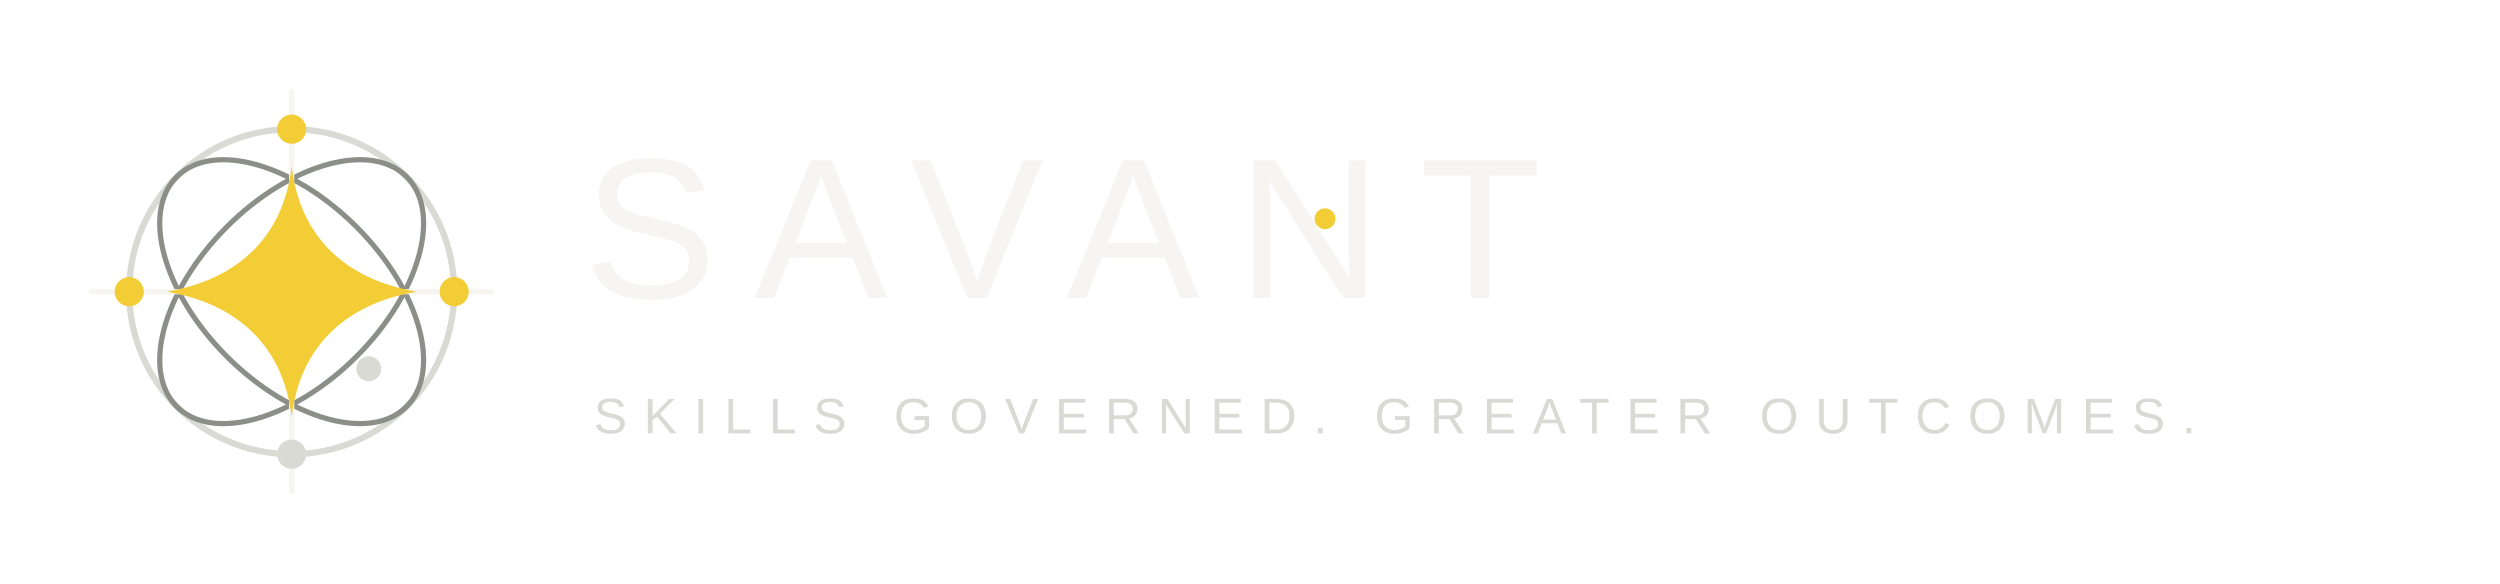
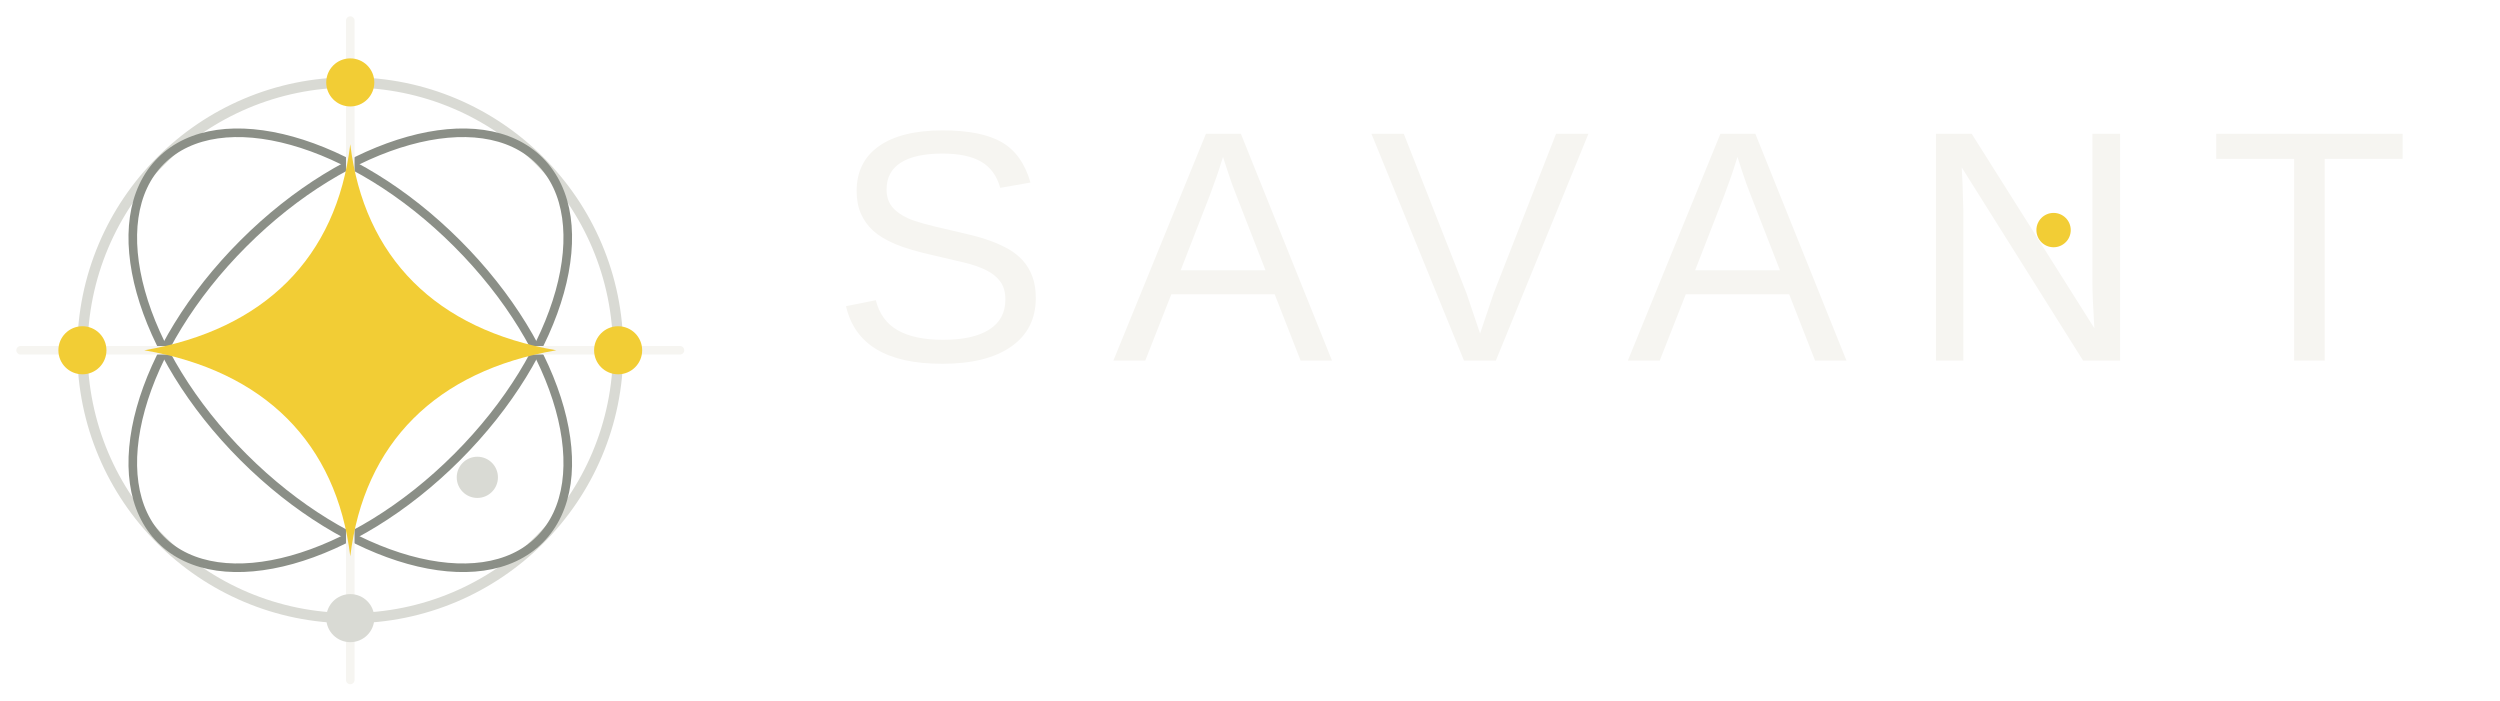
- <svg xmlns="http://www.w3.org/2000/svg" width="1200" height="280" viewBox="0 0 1200 280" fill="none">
+ <svg xmlns="http://www.w3.org/2000/svg" role="img" aria-label="Savant" width="728" height="204" viewBox="38 38 728 204" fill="none">
  <g id="mark" transform="translate(20 20)">
    <circle cx="120" cy="120" r="78" stroke="#D9DAD4" stroke-width="3" />
    <ellipse cx="120" cy="120" rx="78" ry="44" stroke="#8B8F87" stroke-width="2.5" transform="rotate(45 120 120)" />
    <ellipse cx="120" cy="120" rx="78" ry="44" stroke="#8B8F87" stroke-width="2.5" transform="rotate(-45 120 120)" />
    <path d="M120 24V216" stroke="#F6F5F1" stroke-width="2.5" stroke-linecap="round" />
    <path d="M24 120H216" stroke="#F6F5F1" stroke-width="2.5" stroke-linecap="round" />
    <circle cx="120" cy="42" r="7" fill="#F2CD35" />
    <circle cx="42" cy="120" r="7" fill="#F2CD35" />
    <circle cx="198" cy="120" r="7" fill="#F2CD35" />
    <circle cx="120" cy="198" r="7" fill="#D9DAD4" />
    <circle cx="157" cy="157" r="6" fill="#D9DAD4" />
    <path d="M120 60C124 93 145 114 180 120C145 126 124 147 120 180C116 147 95 126 60 120C95 114 116 93 120 60Z" fill="#F2CD35" />
  </g>
  <g id="wordmark" transform="translate(280 58)">
    <text x="0" y="85" fill="#F6F5F1" font-family="Arial, Helvetica, sans-serif" font-size="96" font-weight="500" letter-spacing="18">SAVANT</text>
    <circle cx="356" cy="47" r="5" fill="#F2CD35" />
-     <text x="5" y="150" fill="#D9DAD4" font-family="Arial, Helvetica, sans-serif" font-size="24" font-weight="500" letter-spacing="8">SKILLS GOVERNED. GREATER OUTCOMES.</text>
  </g>
</svg>
